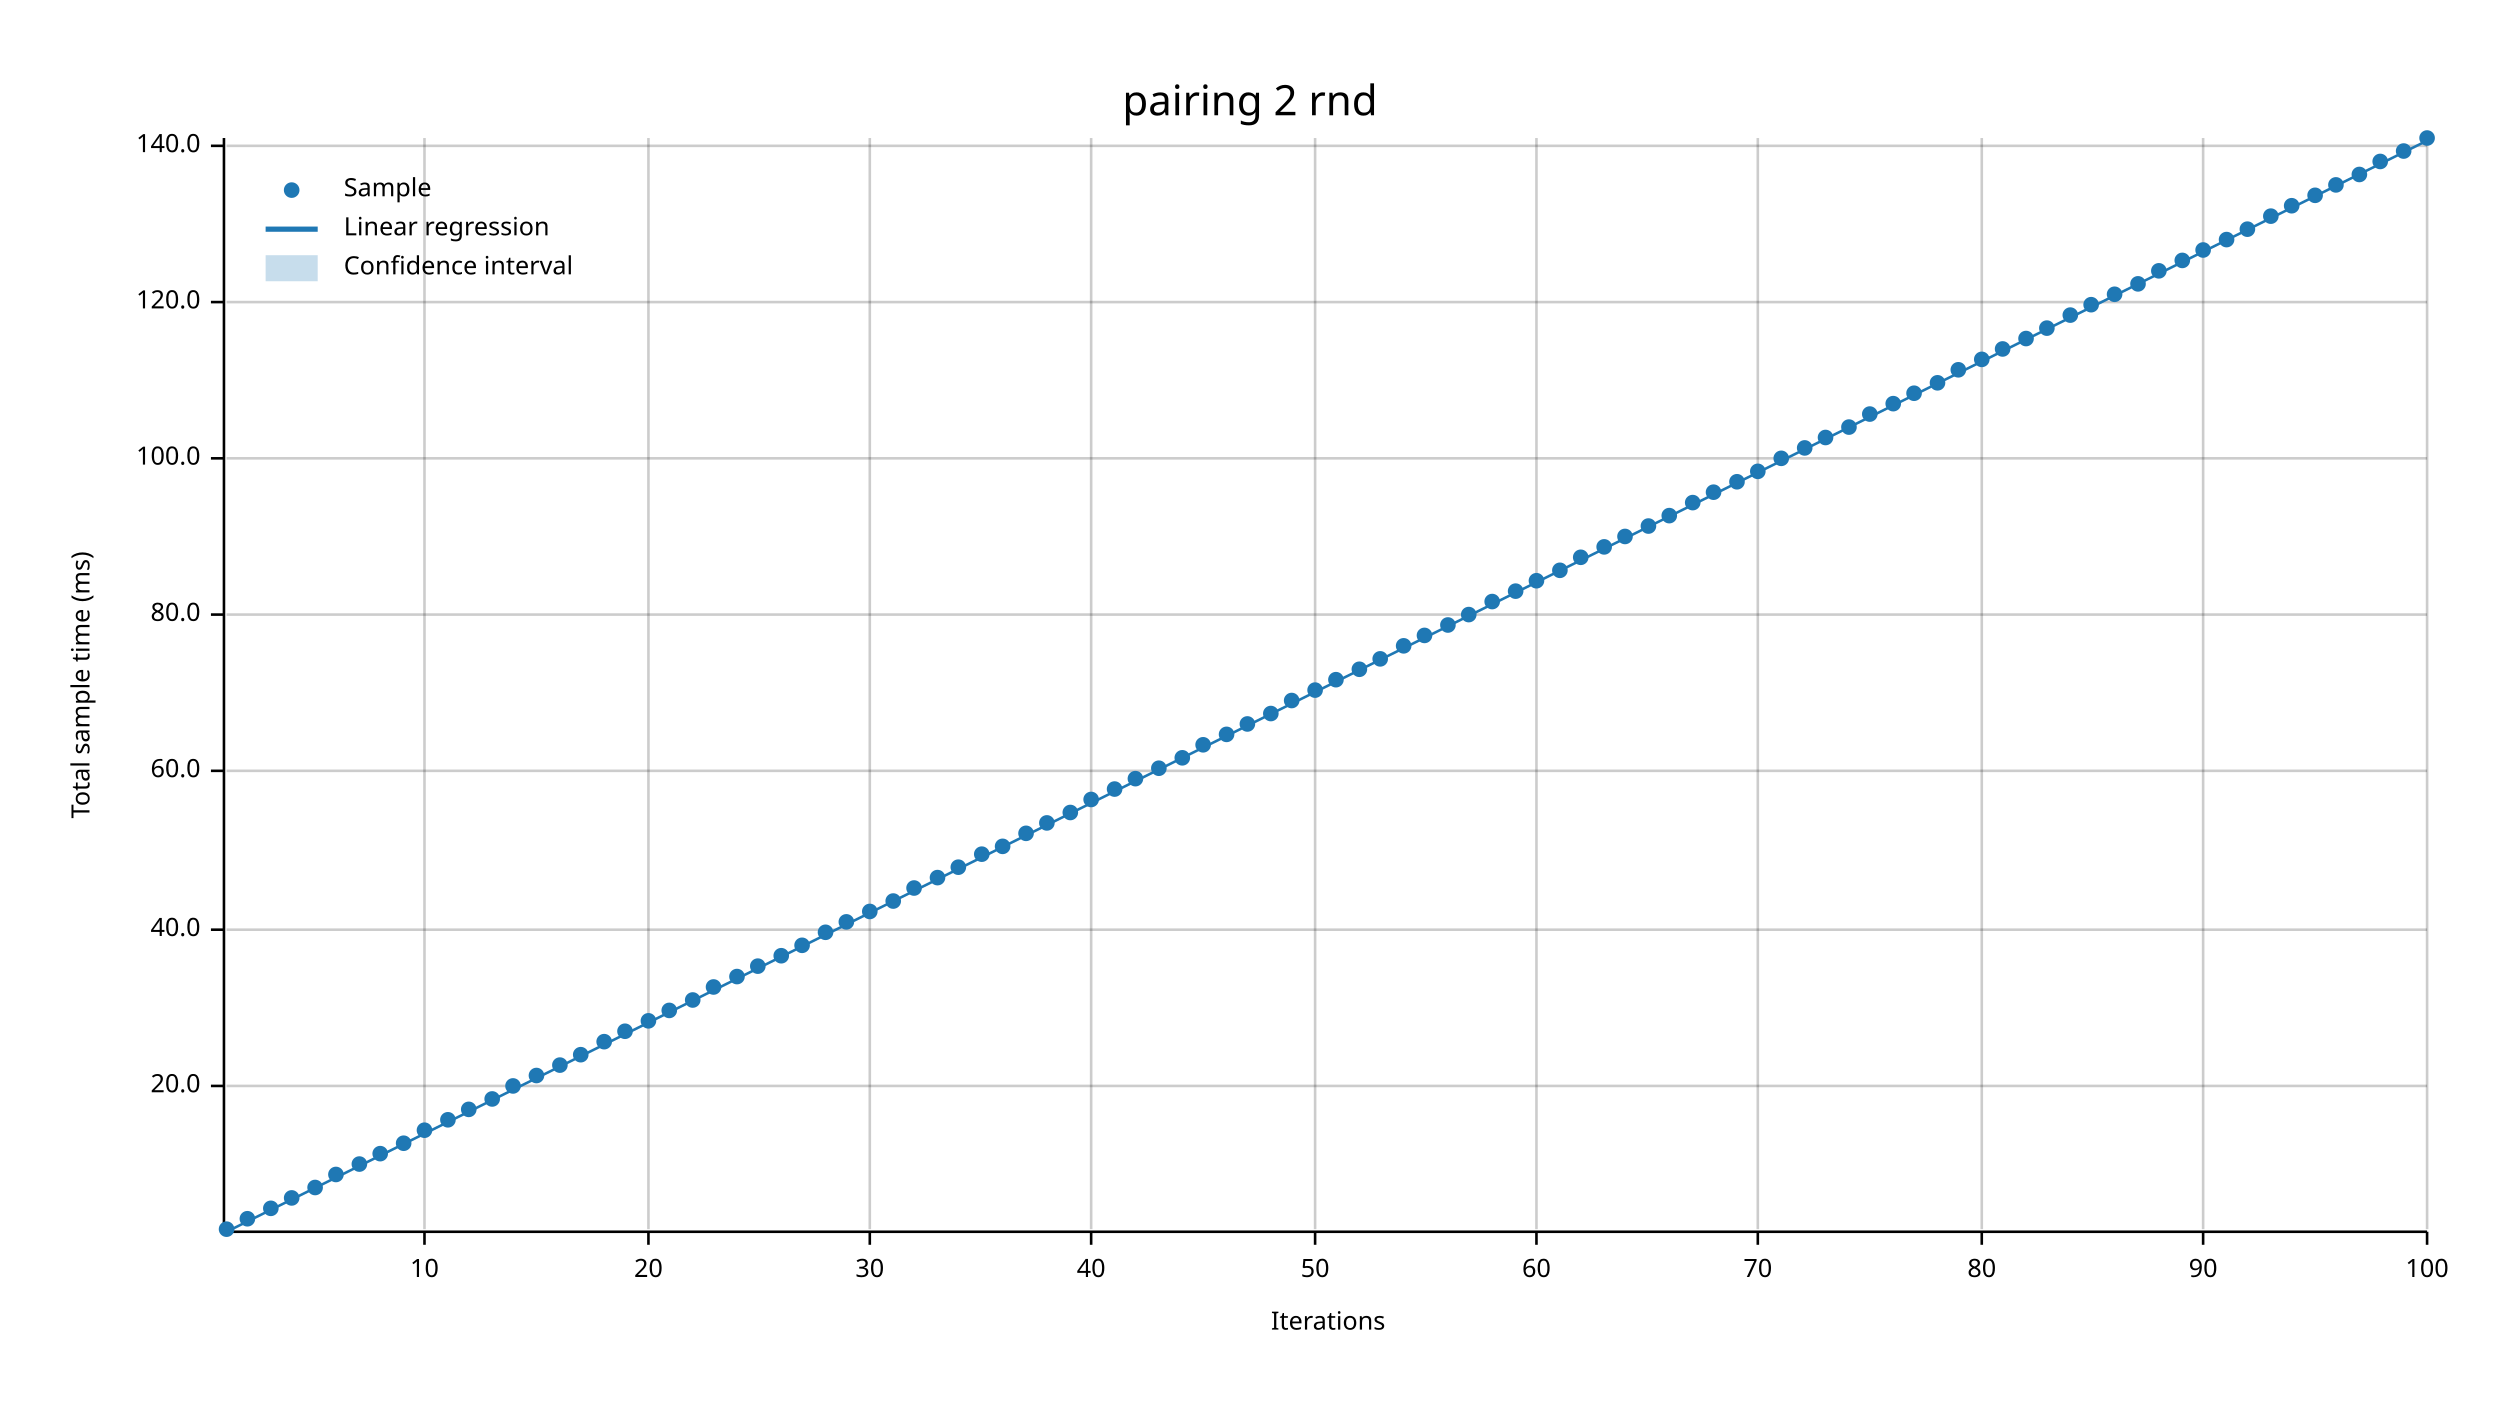
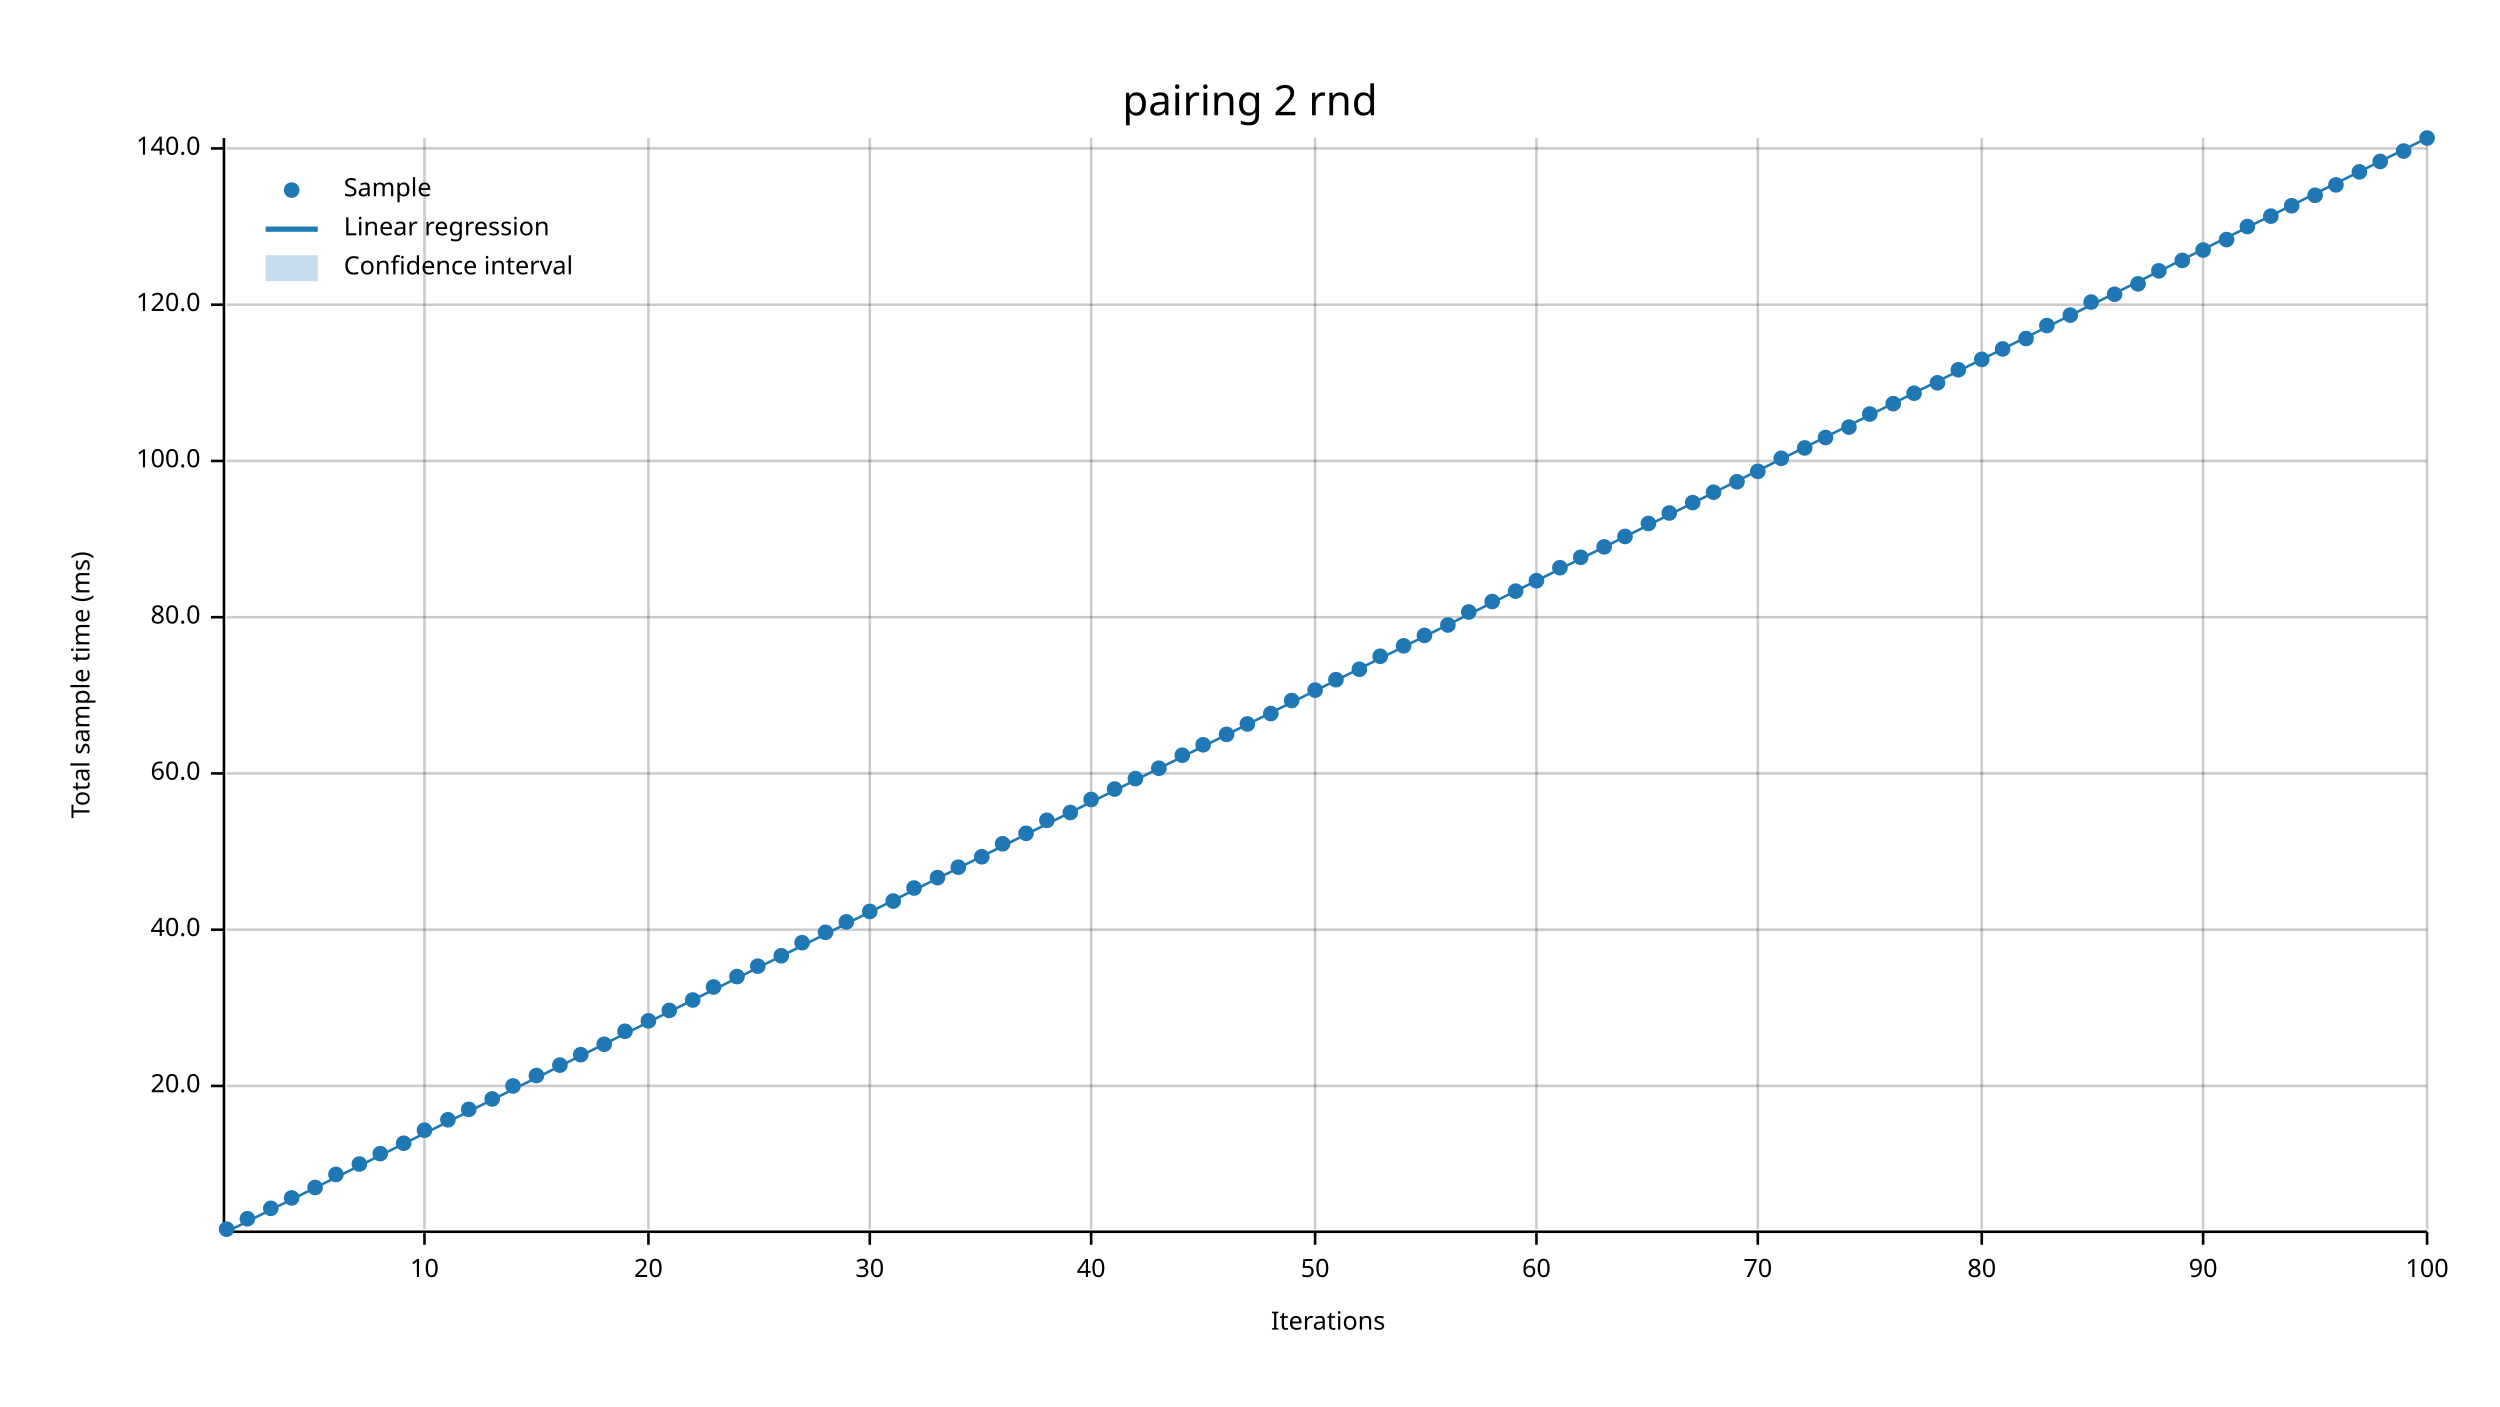
<svg xmlns="http://www.w3.org/2000/svg" width="960" height="540" viewBox="0 0 960 540">
  <text x="480" y="32" dy="0.76em" text-anchor="middle" font-family="sans-serif" font-size="16.129" opacity="1" fill="#000000">
pairing 2 rnd
</text>
  <text x="27" y="263" dy="0.76em" text-anchor="middle" font-family="sans-serif" font-size="9.677" opacity="1" fill="#000000" transform="rotate(270, 27, 263)">
Total sample time (ms)
</text>
  <text x="510" y="513" dy="-0.5ex" text-anchor="middle" font-family="sans-serif" font-size="9.677" opacity="1" fill="#000000">
Iterations
</text>
  <line opacity="0.2" stroke="#000000" stroke-width="1" x1="163" y1="472" x2="163" y2="53" />
  <line opacity="0.2" stroke="#000000" stroke-width="1" x1="249" y1="472" x2="249" y2="53" />
  <line opacity="0.2" stroke="#000000" stroke-width="1" x1="334" y1="472" x2="334" y2="53" />
  <line opacity="0.2" stroke="#000000" stroke-width="1" x1="419" y1="472" x2="419" y2="53" />
  <line opacity="0.2" stroke="#000000" stroke-width="1" x1="505" y1="472" x2="505" y2="53" />
  <line opacity="0.2" stroke="#000000" stroke-width="1" x1="590" y1="472" x2="590" y2="53" />
  <line opacity="0.2" stroke="#000000" stroke-width="1" x1="675" y1="472" x2="675" y2="53" />
  <line opacity="0.2" stroke="#000000" stroke-width="1" x1="761" y1="472" x2="761" y2="53" />
  <line opacity="0.2" stroke="#000000" stroke-width="1" x1="846" y1="472" x2="846" y2="53" />
  <line opacity="0.2" stroke="#000000" stroke-width="1" x1="932" y1="472" x2="932" y2="53" />
  <line opacity="0.2" stroke="#000000" stroke-width="1" x1="87" y1="417" x2="932" y2="417" />
  <line opacity="0.2" stroke="#000000" stroke-width="1" x1="87" y1="357" x2="932" y2="357" />
-   <line opacity="0.2" stroke="#000000" stroke-width="1" x1="87" y1="296" x2="932" y2="296" />
-   <line opacity="0.2" stroke="#000000" stroke-width="1" x1="87" y1="236" x2="932" y2="236" />
-   <line opacity="0.2" stroke="#000000" stroke-width="1" x1="87" y1="176" x2="932" y2="176" />
-   <line opacity="0.2" stroke="#000000" stroke-width="1" x1="87" y1="116" x2="932" y2="116" />
-   <line opacity="0.2" stroke="#000000" stroke-width="1" x1="87" y1="56" x2="932" y2="56" />
+   <line opacity="0.2" stroke="#000000" stroke-width="1" x1="87" y1="297" x2="932" y2="297" />
+   <line opacity="0.2" stroke="#000000" stroke-width="1" x1="87" y1="237" x2="932" y2="237" />
+   <line opacity="0.2" stroke="#000000" stroke-width="1" x1="87" y1="177" x2="932" y2="177" />
+   <line opacity="0.2" stroke="#000000" stroke-width="1" x1="87" y1="117" x2="932" y2="117" />
+   <line opacity="0.2" stroke="#000000" stroke-width="1" x1="87" y1="57" x2="932" y2="57" />
  <polyline fill="none" opacity="1" stroke="#000000" stroke-width="1" points="86,53 86,472 " />
  <text x="77" y="417" dy="0.5ex" text-anchor="end" font-family="sans-serif" font-size="9.677" opacity="1" fill="#000000">
20.0
</text>
  <polyline fill="none" opacity="1" stroke="#000000" stroke-width="1" points="81,417 86,417 " />
  <text x="77" y="357" dy="0.5ex" text-anchor="end" font-family="sans-serif" font-size="9.677" opacity="1" fill="#000000">
40.0
</text>
  <polyline fill="none" opacity="1" stroke="#000000" stroke-width="1" points="81,357 86,357 " />
-   <text x="77" y="296" dy="0.5ex" text-anchor="end" font-family="sans-serif" font-size="9.677" opacity="1" fill="#000000">
+   <text x="77" y="297" dy="0.5ex" text-anchor="end" font-family="sans-serif" font-size="9.677" opacity="1" fill="#000000">
60.0
</text>
-   <polyline fill="none" opacity="1" stroke="#000000" stroke-width="1" points="81,296 86,296 " />
-   <text x="77" y="236" dy="0.5ex" text-anchor="end" font-family="sans-serif" font-size="9.677" opacity="1" fill="#000000">
+   <polyline fill="none" opacity="1" stroke="#000000" stroke-width="1" points="81,297 86,297 " />
+   <text x="77" y="237" dy="0.5ex" text-anchor="end" font-family="sans-serif" font-size="9.677" opacity="1" fill="#000000">
80.0
</text>
-   <polyline fill="none" opacity="1" stroke="#000000" stroke-width="1" points="81,236 86,236 " />
-   <text x="77" y="176" dy="0.5ex" text-anchor="end" font-family="sans-serif" font-size="9.677" opacity="1" fill="#000000">
+   <polyline fill="none" opacity="1" stroke="#000000" stroke-width="1" points="81,237 86,237 " />
+   <text x="77" y="177" dy="0.5ex" text-anchor="end" font-family="sans-serif" font-size="9.677" opacity="1" fill="#000000">
100.0
</text>
-   <polyline fill="none" opacity="1" stroke="#000000" stroke-width="1" points="81,176 86,176 " />
-   <text x="77" y="116" dy="0.5ex" text-anchor="end" font-family="sans-serif" font-size="9.677" opacity="1" fill="#000000">
+   <polyline fill="none" opacity="1" stroke="#000000" stroke-width="1" points="81,177 86,177 " />
+   <text x="77" y="117" dy="0.5ex" text-anchor="end" font-family="sans-serif" font-size="9.677" opacity="1" fill="#000000">
120.0
</text>
-   <polyline fill="none" opacity="1" stroke="#000000" stroke-width="1" points="81,116 86,116 " />
-   <text x="77" y="56" dy="0.5ex" text-anchor="end" font-family="sans-serif" font-size="9.677" opacity="1" fill="#000000">
+   <polyline fill="none" opacity="1" stroke="#000000" stroke-width="1" points="81,117 86,117 " />
+   <text x="77" y="57" dy="0.5ex" text-anchor="end" font-family="sans-serif" font-size="9.677" opacity="1" fill="#000000">
140.0
</text>
-   <polyline fill="none" opacity="1" stroke="#000000" stroke-width="1" points="81,56 86,56 " />
+   <polyline fill="none" opacity="1" stroke="#000000" stroke-width="1" points="81,57 86,57 " />
  <polyline fill="none" opacity="1" stroke="#000000" stroke-width="1" points="87,473 932,473 " />
  <text x="163" y="483" dy="0.76em" text-anchor="middle" font-family="sans-serif" font-size="9.677" opacity="1" fill="#000000">
10
</text>
  <polyline fill="none" opacity="1" stroke="#000000" stroke-width="1" points="163,473 163,478 " />
  <text x="249" y="483" dy="0.76em" text-anchor="middle" font-family="sans-serif" font-size="9.677" opacity="1" fill="#000000">
20
</text>
  <polyline fill="none" opacity="1" stroke="#000000" stroke-width="1" points="249,473 249,478 " />
  <text x="334" y="483" dy="0.76em" text-anchor="middle" font-family="sans-serif" font-size="9.677" opacity="1" fill="#000000">
30
</text>
  <polyline fill="none" opacity="1" stroke="#000000" stroke-width="1" points="334,473 334,478 " />
  <text x="419" y="483" dy="0.76em" text-anchor="middle" font-family="sans-serif" font-size="9.677" opacity="1" fill="#000000">
40
</text>
  <polyline fill="none" opacity="1" stroke="#000000" stroke-width="1" points="419,473 419,478 " />
  <text x="505" y="483" dy="0.76em" text-anchor="middle" font-family="sans-serif" font-size="9.677" opacity="1" fill="#000000">
50
</text>
  <polyline fill="none" opacity="1" stroke="#000000" stroke-width="1" points="505,473 505,478 " />
  <text x="590" y="483" dy="0.76em" text-anchor="middle" font-family="sans-serif" font-size="9.677" opacity="1" fill="#000000">
60
</text>
  <polyline fill="none" opacity="1" stroke="#000000" stroke-width="1" points="590,473 590,478 " />
  <text x="675" y="483" dy="0.76em" text-anchor="middle" font-family="sans-serif" font-size="9.677" opacity="1" fill="#000000">
70
</text>
  <polyline fill="none" opacity="1" stroke="#000000" stroke-width="1" points="675,473 675,478 " />
  <text x="761" y="483" dy="0.76em" text-anchor="middle" font-family="sans-serif" font-size="9.677" opacity="1" fill="#000000">
80
</text>
  <polyline fill="none" opacity="1" stroke="#000000" stroke-width="1" points="761,473 761,478 " />
  <text x="846" y="483" dy="0.76em" text-anchor="middle" font-family="sans-serif" font-size="9.677" opacity="1" fill="#000000">
90
</text>
  <polyline fill="none" opacity="1" stroke="#000000" stroke-width="1" points="846,473 846,478 " />
  <text x="932" y="483" dy="0.76em" text-anchor="middle" font-family="sans-serif" font-size="9.677" opacity="1" fill="#000000">
100
</text>
  <polyline fill="none" opacity="1" stroke="#000000" stroke-width="1" points="932,473 932,478 " />
  <circle cx="87" cy="472" r="3" opacity="1" fill="#1F78B4" stroke="none" stroke-width="1" />
  <circle cx="95" cy="468" r="3" opacity="1" fill="#1F78B4" stroke="none" stroke-width="1" />
  <circle cx="104" cy="464" r="3" opacity="1" fill="#1F78B4" stroke="none" stroke-width="1" />
  <circle cx="112" cy="460" r="3" opacity="1" fill="#1F78B4" stroke="none" stroke-width="1" />
  <circle cx="121" cy="456" r="3" opacity="1" fill="#1F78B4" stroke="none" stroke-width="1" />
  <circle cx="129" cy="451" r="3" opacity="1" fill="#1F78B4" stroke="none" stroke-width="1" />
  <circle cx="138" cy="447" r="3" opacity="1" fill="#1F78B4" stroke="none" stroke-width="1" />
  <circle cx="146" cy="443" r="3" opacity="1" fill="#1F78B4" stroke="none" stroke-width="1" />
  <circle cx="155" cy="439" r="3" opacity="1" fill="#1F78B4" stroke="none" stroke-width="1" />
  <circle cx="163" cy="434" r="3" opacity="1" fill="#1F78B4" stroke="none" stroke-width="1" />
  <circle cx="172" cy="430" r="3" opacity="1" fill="#1F78B4" stroke="none" stroke-width="1" />
  <circle cx="180" cy="426" r="3" opacity="1" fill="#1F78B4" stroke="none" stroke-width="1" />
  <circle cx="189" cy="422" r="3" opacity="1" fill="#1F78B4" stroke="none" stroke-width="1" />
  <circle cx="197" cy="417" r="3" opacity="1" fill="#1F78B4" stroke="none" stroke-width="1" />
  <circle cx="206" cy="413" r="3" opacity="1" fill="#1F78B4" stroke="none" stroke-width="1" />
  <circle cx="215" cy="409" r="3" opacity="1" fill="#1F78B4" stroke="none" stroke-width="1" />
  <circle cx="223" cy="405" r="3" opacity="1" fill="#1F78B4" stroke="none" stroke-width="1" />
-   <circle cx="232" cy="400" r="3" opacity="1" fill="#1F78B4" stroke="none" stroke-width="1" />
+   <circle cx="232" cy="401" r="3" opacity="1" fill="#1F78B4" stroke="none" stroke-width="1" />
  <circle cx="240" cy="396" r="3" opacity="1" fill="#1F78B4" stroke="none" stroke-width="1" />
  <circle cx="249" cy="392" r="3" opacity="1" fill="#1F78B4" stroke="none" stroke-width="1" />
  <circle cx="257" cy="388" r="3" opacity="1" fill="#1F78B4" stroke="none" stroke-width="1" />
  <circle cx="266" cy="384" r="3" opacity="1" fill="#1F78B4" stroke="none" stroke-width="1" />
  <circle cx="274" cy="379" r="3" opacity="1" fill="#1F78B4" stroke="none" stroke-width="1" />
  <circle cx="283" cy="375" r="3" opacity="1" fill="#1F78B4" stroke="none" stroke-width="1" />
  <circle cx="291" cy="371" r="3" opacity="1" fill="#1F78B4" stroke="none" stroke-width="1" />
  <circle cx="300" cy="367" r="3" opacity="1" fill="#1F78B4" stroke="none" stroke-width="1" />
-   <circle cx="308" cy="363" r="3" opacity="1" fill="#1F78B4" stroke="none" stroke-width="1" />
+   <circle cx="308" cy="362" r="3" opacity="1" fill="#1F78B4" stroke="none" stroke-width="1" />
  <circle cx="317" cy="358" r="3" opacity="1" fill="#1F78B4" stroke="none" stroke-width="1" />
  <circle cx="325" cy="354" r="3" opacity="1" fill="#1F78B4" stroke="none" stroke-width="1" />
  <circle cx="334" cy="350" r="3" opacity="1" fill="#1F78B4" stroke="none" stroke-width="1" />
  <circle cx="343" cy="346" r="3" opacity="1" fill="#1F78B4" stroke="none" stroke-width="1" />
  <circle cx="351" cy="341" r="3" opacity="1" fill="#1F78B4" stroke="none" stroke-width="1" />
  <circle cx="360" cy="337" r="3" opacity="1" fill="#1F78B4" stroke="none" stroke-width="1" />
  <circle cx="368" cy="333" r="3" opacity="1" fill="#1F78B4" stroke="none" stroke-width="1" />
-   <circle cx="377" cy="328" r="3" opacity="1" fill="#1F78B4" stroke="none" stroke-width="1" />
-   <circle cx="385" cy="325" r="3" opacity="1" fill="#1F78B4" stroke="none" stroke-width="1" />
+   <circle cx="377" cy="329" r="3" opacity="1" fill="#1F78B4" stroke="none" stroke-width="1" />
+   <circle cx="385" cy="324" r="3" opacity="1" fill="#1F78B4" stroke="none" stroke-width="1" />
  <circle cx="394" cy="320" r="3" opacity="1" fill="#1F78B4" stroke="none" stroke-width="1" />
-   <circle cx="402" cy="316" r="3" opacity="1" fill="#1F78B4" stroke="none" stroke-width="1" />
+   <circle cx="402" cy="315" r="3" opacity="1" fill="#1F78B4" stroke="none" stroke-width="1" />
  <circle cx="411" cy="312" r="3" opacity="1" fill="#1F78B4" stroke="none" stroke-width="1" />
  <circle cx="419" cy="307" r="3" opacity="1" fill="#1F78B4" stroke="none" stroke-width="1" />
  <circle cx="428" cy="303" r="3" opacity="1" fill="#1F78B4" stroke="none" stroke-width="1" />
  <circle cx="436" cy="299" r="3" opacity="1" fill="#1F78B4" stroke="none" stroke-width="1" />
  <circle cx="445" cy="295" r="3" opacity="1" fill="#1F78B4" stroke="none" stroke-width="1" />
-   <circle cx="454" cy="291" r="3" opacity="1" fill="#1F78B4" stroke="none" stroke-width="1" />
+   <circle cx="454" cy="290" r="3" opacity="1" fill="#1F78B4" stroke="none" stroke-width="1" />
  <circle cx="462" cy="286" r="3" opacity="1" fill="#1F78B4" stroke="none" stroke-width="1" />
  <circle cx="471" cy="282" r="3" opacity="1" fill="#1F78B4" stroke="none" stroke-width="1" />
  <circle cx="479" cy="278" r="3" opacity="1" fill="#1F78B4" stroke="none" stroke-width="1" />
  <circle cx="488" cy="274" r="3" opacity="1" fill="#1F78B4" stroke="none" stroke-width="1" />
  <circle cx="496" cy="269" r="3" opacity="1" fill="#1F78B4" stroke="none" stroke-width="1" />
  <circle cx="505" cy="265" r="3" opacity="1" fill="#1F78B4" stroke="none" stroke-width="1" />
  <circle cx="513" cy="261" r="3" opacity="1" fill="#1F78B4" stroke="none" stroke-width="1" />
  <circle cx="522" cy="257" r="3" opacity="1" fill="#1F78B4" stroke="none" stroke-width="1" />
-   <circle cx="530" cy="253" r="3" opacity="1" fill="#1F78B4" stroke="none" stroke-width="1" />
+   <circle cx="530" cy="252" r="3" opacity="1" fill="#1F78B4" stroke="none" stroke-width="1" />
  <circle cx="539" cy="248" r="3" opacity="1" fill="#1F78B4" stroke="none" stroke-width="1" />
  <circle cx="547" cy="244" r="3" opacity="1" fill="#1F78B4" stroke="none" stroke-width="1" />
  <circle cx="556" cy="240" r="3" opacity="1" fill="#1F78B4" stroke="none" stroke-width="1" />
-   <circle cx="564" cy="236" r="3" opacity="1" fill="#1F78B4" stroke="none" stroke-width="1" />
+   <circle cx="564" cy="235" r="3" opacity="1" fill="#1F78B4" stroke="none" stroke-width="1" />
  <circle cx="573" cy="231" r="3" opacity="1" fill="#1F78B4" stroke="none" stroke-width="1" />
  <circle cx="582" cy="227" r="3" opacity="1" fill="#1F78B4" stroke="none" stroke-width="1" />
  <circle cx="590" cy="223" r="3" opacity="1" fill="#1F78B4" stroke="none" stroke-width="1" />
-   <circle cx="599" cy="219" r="3" opacity="1" fill="#1F78B4" stroke="none" stroke-width="1" />
+   <circle cx="599" cy="218" r="3" opacity="1" fill="#1F78B4" stroke="none" stroke-width="1" />
  <circle cx="607" cy="214" r="3" opacity="1" fill="#1F78B4" stroke="none" stroke-width="1" />
  <circle cx="616" cy="210" r="3" opacity="1" fill="#1F78B4" stroke="none" stroke-width="1" />
  <circle cx="624" cy="206" r="3" opacity="1" fill="#1F78B4" stroke="none" stroke-width="1" />
-   <circle cx="633" cy="202" r="3" opacity="1" fill="#1F78B4" stroke="none" stroke-width="1" />
-   <circle cx="641" cy="198" r="3" opacity="1" fill="#1F78B4" stroke="none" stroke-width="1" />
+   <circle cx="633" cy="201" r="3" opacity="1" fill="#1F78B4" stroke="none" stroke-width="1" />
+   <circle cx="641" cy="197" r="3" opacity="1" fill="#1F78B4" stroke="none" stroke-width="1" />
  <circle cx="650" cy="193" r="3" opacity="1" fill="#1F78B4" stroke="none" stroke-width="1" />
  <circle cx="658" cy="189" r="3" opacity="1" fill="#1F78B4" stroke="none" stroke-width="1" />
  <circle cx="667" cy="185" r="3" opacity="1" fill="#1F78B4" stroke="none" stroke-width="1" />
  <circle cx="675" cy="181" r="3" opacity="1" fill="#1F78B4" stroke="none" stroke-width="1" />
  <circle cx="684" cy="176" r="3" opacity="1" fill="#1F78B4" stroke="none" stroke-width="1" />
  <circle cx="693" cy="172" r="3" opacity="1" fill="#1F78B4" stroke="none" stroke-width="1" />
  <circle cx="701" cy="168" r="3" opacity="1" fill="#1F78B4" stroke="none" stroke-width="1" />
  <circle cx="710" cy="164" r="3" opacity="1" fill="#1F78B4" stroke="none" stroke-width="1" />
  <circle cx="718" cy="159" r="3" opacity="1" fill="#1F78B4" stroke="none" stroke-width="1" />
  <circle cx="727" cy="155" r="3" opacity="1" fill="#1F78B4" stroke="none" stroke-width="1" />
  <circle cx="735" cy="151" r="3" opacity="1" fill="#1F78B4" stroke="none" stroke-width="1" />
  <circle cx="744" cy="147" r="3" opacity="1" fill="#1F78B4" stroke="none" stroke-width="1" />
  <circle cx="752" cy="142" r="3" opacity="1" fill="#1F78B4" stroke="none" stroke-width="1" />
  <circle cx="761" cy="138" r="3" opacity="1" fill="#1F78B4" stroke="none" stroke-width="1" />
  <circle cx="769" cy="134" r="3" opacity="1" fill="#1F78B4" stroke="none" stroke-width="1" />
  <circle cx="778" cy="130" r="3" opacity="1" fill="#1F78B4" stroke="none" stroke-width="1" />
-   <circle cx="786" cy="126" r="3" opacity="1" fill="#1F78B4" stroke="none" stroke-width="1" />
+   <circle cx="786" cy="125" r="3" opacity="1" fill="#1F78B4" stroke="none" stroke-width="1" />
  <circle cx="795" cy="121" r="3" opacity="1" fill="#1F78B4" stroke="none" stroke-width="1" />
-   <circle cx="803" cy="117" r="3" opacity="1" fill="#1F78B4" stroke="none" stroke-width="1" />
+   <circle cx="803" cy="116" r="3" opacity="1" fill="#1F78B4" stroke="none" stroke-width="1" />
  <circle cx="812" cy="113" r="3" opacity="1" fill="#1F78B4" stroke="none" stroke-width="1" />
  <circle cx="821" cy="109" r="3" opacity="1" fill="#1F78B4" stroke="none" stroke-width="1" />
  <circle cx="829" cy="104" r="3" opacity="1" fill="#1F78B4" stroke="none" stroke-width="1" />
  <circle cx="838" cy="100" r="3" opacity="1" fill="#1F78B4" stroke="none" stroke-width="1" />
  <circle cx="846" cy="96" r="3" opacity="1" fill="#1F78B4" stroke="none" stroke-width="1" />
  <circle cx="855" cy="92" r="3" opacity="1" fill="#1F78B4" stroke="none" stroke-width="1" />
-   <circle cx="863" cy="88" r="3" opacity="1" fill="#1F78B4" stroke="none" stroke-width="1" />
+   <circle cx="863" cy="87" r="3" opacity="1" fill="#1F78B4" stroke="none" stroke-width="1" />
  <circle cx="872" cy="83" r="3" opacity="1" fill="#1F78B4" stroke="none" stroke-width="1" />
  <circle cx="880" cy="79" r="3" opacity="1" fill="#1F78B4" stroke="none" stroke-width="1" />
  <circle cx="889" cy="75" r="3" opacity="1" fill="#1F78B4" stroke="none" stroke-width="1" />
  <circle cx="897" cy="71" r="3" opacity="1" fill="#1F78B4" stroke="none" stroke-width="1" />
-   <circle cx="906" cy="67" r="3" opacity="1" fill="#1F78B4" stroke="none" stroke-width="1" />
+   <circle cx="906" cy="66" r="3" opacity="1" fill="#1F78B4" stroke="none" stroke-width="1" />
  <circle cx="914" cy="62" r="3" opacity="1" fill="#1F78B4" stroke="none" stroke-width="1" />
  <circle cx="923" cy="58" r="3" opacity="1" fill="#1F78B4" stroke="none" stroke-width="1" />
  <circle cx="932" cy="53" r="3" opacity="1" fill="#1F78B4" stroke="none" stroke-width="1" />
-   <polyline fill="none" opacity="1" stroke="#1F78B4" stroke-width="1" points="87,473 932,54 " />
-   <polygon opacity="0.25" fill="#1F78B4" points="87,473 932,54 932,54 " />
+   <polyline fill="none" opacity="1" stroke="#1F78B4" stroke-width="1" points="87,473 932,53 " />
+   <polygon opacity="0.25" fill="#1F78B4" points="87,473 932,53 932,53 " />
  <text x="132" y="68" dy="0.76em" text-anchor="start" font-family="sans-serif" font-size="9.677" opacity="1" fill="#000000">
Sample
</text>
  <text x="132" y="83" dy="0.76em" text-anchor="start" font-family="sans-serif" font-size="9.677" opacity="1" fill="#000000">
Linear regression
</text>
  <text x="132" y="98" dy="0.76em" text-anchor="start" font-family="sans-serif" font-size="9.677" opacity="1" fill="#000000">
Confidence interval
</text>
  <circle cx="112" cy="73" r="3" opacity="1" fill="#1F78B4" stroke="none" stroke-width="1" />
  <polyline fill="none" opacity="1" stroke="#1F78B4" stroke-width="2" points="102,88 122,88 " />
  <rect x="102" y="98" width="20" height="10" opacity="0.25" fill="#1F78B4" stroke="none" />
</svg>
